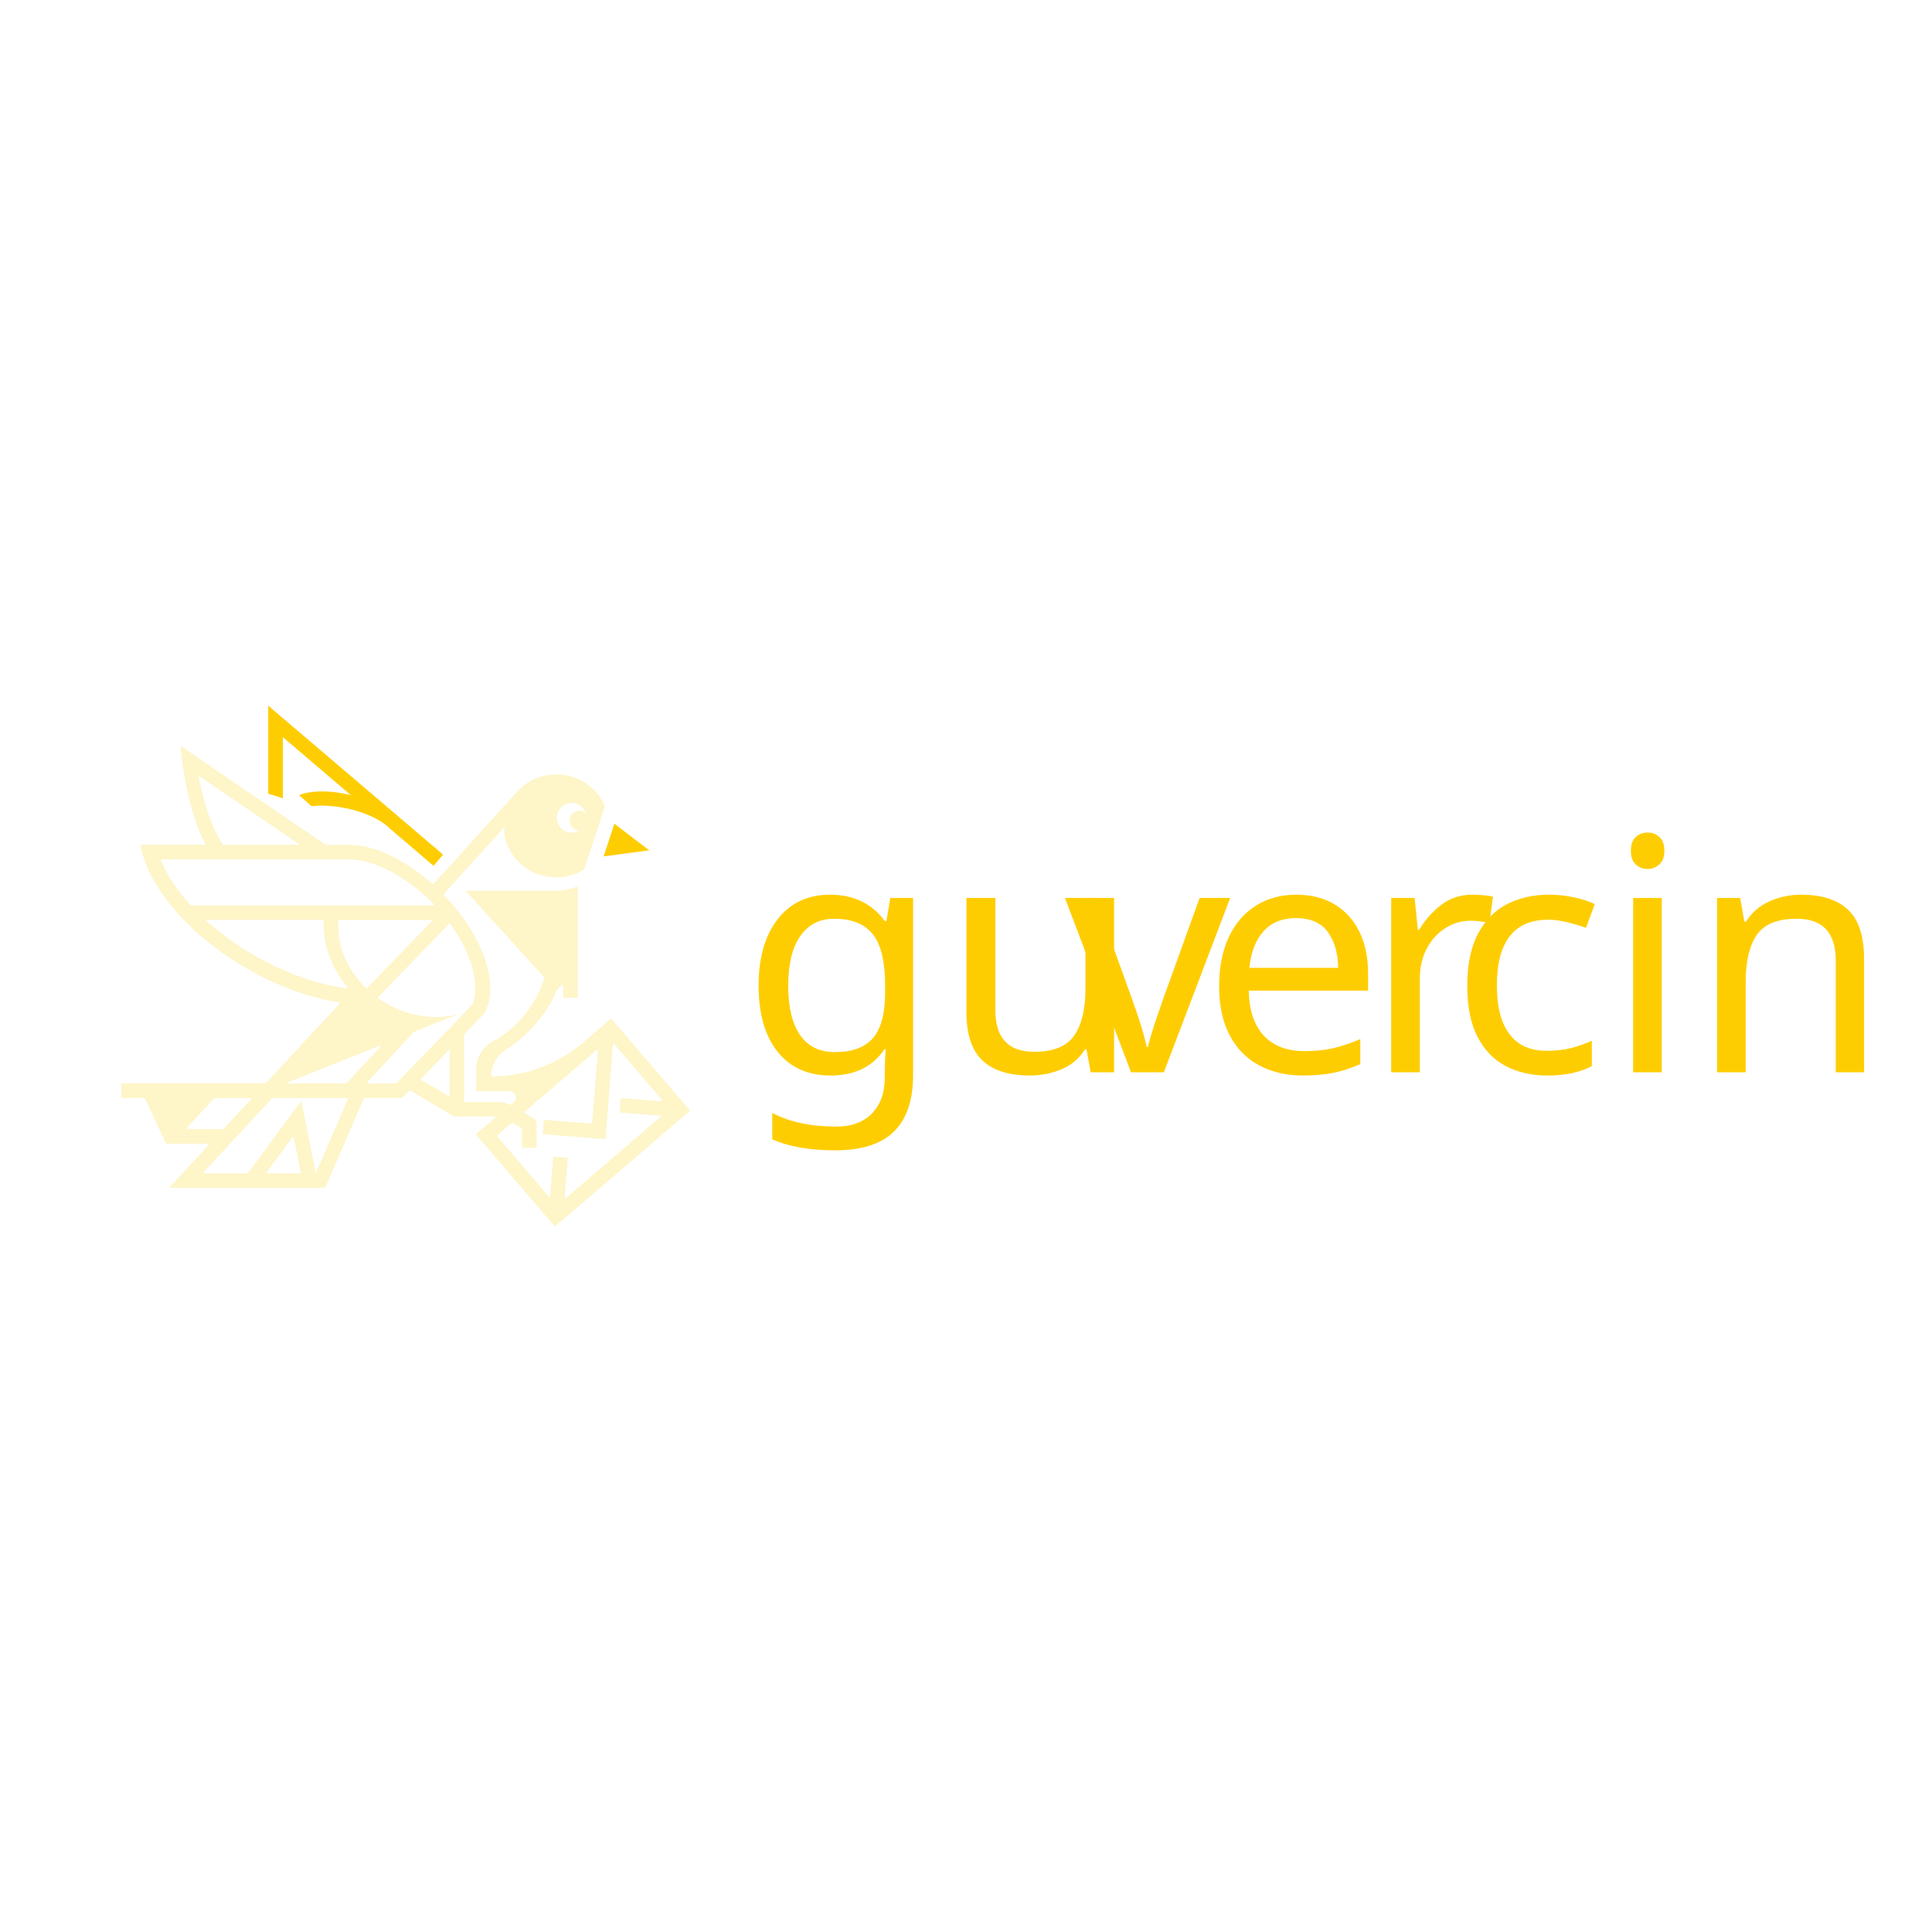
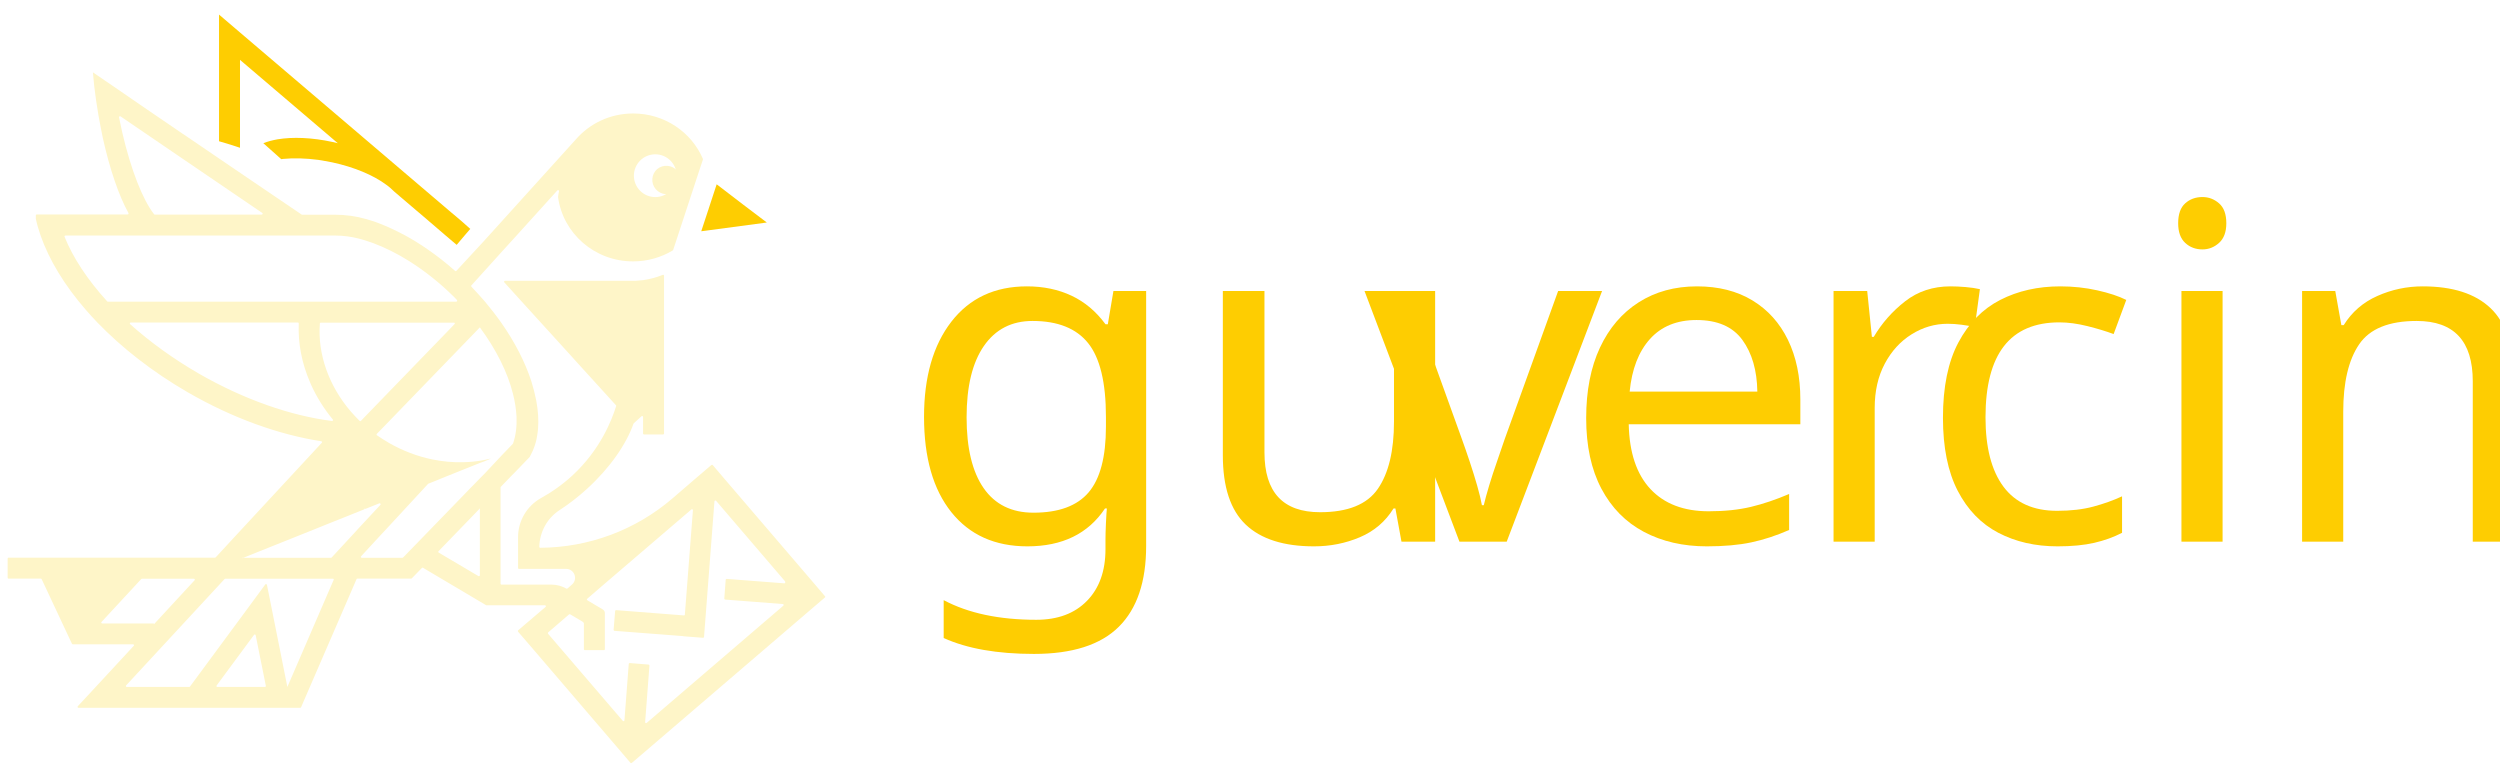
- <svg xmlns="http://www.w3.org/2000/svg" version="1.1" id="Layer_1" x="0px" y="0px" viewBox="0 0 2000 2000" style="enable-background:new 0 0 2000 2000;" xml:space="preserve">
+ <svg xmlns="http://www.w3.org/2000/svg" version="1.1" id="Layer_1" x="0px" y="0px" viewBox="120 720 1800 560" style="enable-background:new 0 0 2000 2000;" xml:space="preserve">
  <style type="text/css">
	.st0{fill:#FEF5C8;}
	.st1{fill:#FECD01;}
	.st2{font-family:'NeueHaasDisplay-XThin';}
	.st3{font-size:336.68px;}
	.st4{letter-spacing:-3;}
	.st5{letter-spacing:-10;}
</style>
  <g id="Layer_4">
    <g>
      <g>
        <path class="st0" d="M606.2,841.6c4.5,3.5,5.3,10,1.8,14.4s-10,5.1-14.4,1.6c-4.5-3.5-5.2-10-1.8-14.4S601.8,838.1,606.2,841.6     L606.2,841.6z" />
        <path class="st1" d="M458.6,884.8l-3.7,4.3l-6.1,7.2l-7.9-6.7l-4.3-3.7l-13.3-11.4l-3.2-2.7l-12.2-10.4l-4.2-3.6     c-1.7-1.7-3.6-3.4-5.9-5c-9.1-6.7-22.8-12.5-38.6-15.9c-2.5-0.5-5-1-7.5-1.4c-0.9-0.1-1.8-0.3-2.6-0.4     c-9.1-1.2-17.7-1.4-25.1-0.7c-0.5,0.1-1,0.1-1.5,0.2l-12.9-11.5c3-1.2,6.4-2.1,10.3-2.8c10.8-1.8,24.7-1.3,39.4,1.9     c1.3,0.3,2.6,0.6,3.9,0.9l-70.4-60v63.3c-1.1-0.4-2.2-0.8-3.3-1.1l0,0c-4-1.3-7.9-2.5-11.8-3.6v-91.2l15,12.8l152,129.5l1.8,1.5     l5.9,5L458.6,884.8L458.6,884.8z" />
        <path class="st1" d="M672.1,880.2L672.1,880.2l-44.8,6l-2.4,0.3l5.2-15.8h0.1v0c0-0.1,0-0.2,0-0.3l0,0l5.8-17.7l19.2,14.7     L672.1,880.2L672.1,880.2z" />
        <path class="st0" d="M714,1149.3l-9.3-10.9l-62.2-72.6l-9.3-10.9c-0.2-0.3-0.7-0.3-1-0.1l-10.9,9.3L604,1079     c-26.5,22.7-60.1,35.2-95,35.4c-0.4,0-0.7-0.3-0.7-0.7c0.1-5.2,1.5-10.3,3.9-14.8c2.5-4.7,6.2-8.7,10.8-11.7     c6.5-4.2,13.1-9.3,19.5-15.1c16.6-15.1,28.4-32.2,33.6-47c0-0.1,0.1-0.2,0.2-0.3l5.6-5.1c0.4-0.4,1.1-0.1,1.1,0.5v11.9     c0,0.4,0.3,0.7,0.7,0.7h13.7c0.4,0,0.7-0.3,0.7-0.7V918.5c0-0.5-0.5-0.8-0.9-0.6c-4.4,1.8-9.2,3.1-14.1,3.8     c-1.9,0.2-3.8,0.4-5.7,0.5c-0.5,0-1,0-1.6,0s-1.1,0-1.6,0h-90.6c-0.6,0-0.9,0.7-0.5,1.1l12.6,13.9l34.2,37.6l6.5,7.2l7,7.7     l1.2,1.3l18.9,20.8c0.2,0.2,0.2,0.4,0.1,0.7c-3.3,10.5-11.5,31.3-31.3,49.7c-7.7,7.1-15.5,12.4-22.6,16.3     c-10.3,5.7-16.7,16.5-16.7,28.3v22.1c0,0.4,0.3,0.7,0.7,0.7h33.9c6,0,8.7,7.4,4.2,11.3l-3.2,2.8c-0.2,0.2-0.5,0.2-0.8,0.1     c-1.6-0.9-3.3-1.6-5-2.1c-1.9-0.5-3.9-0.8-5.8-0.8h-35.9c-0.4,0-0.7-0.3-0.7-0.7v-69.2c0-0.2,0.1-0.3,0.2-0.5l7.9-8.2l2-2     l10.9-11.3c0,0,0.1-0.1,0.1-0.2c1.6-2.9,2.7-5.5,3.4-7.6c1.3-3.8,1.8-6.8,2-8.5c0.2-1.4,0.4-2.7,0.5-4.2c0.5-6.3,0-13-1.3-20.1     c-0.9-4.6-2.1-9.3-3.6-14.1c-4.5-13.7-11.8-28-21.7-42.1c-3.6-5.1-7.5-10.1-11.6-15c-3.1-3.6-6.4-7.2-9.8-10.8     c-0.2-0.3-0.3-0.7,0-0.9l22.4-24.8l9.2-10.1l30.3-33.5c0.1-0.2,0.3-0.2,0.5-0.2c0.4,0,0.8,0.4,0.7,0.8c-0.3,1.4-0.6,2.8-0.7,4.2     l0,0v0c3.5,26.1,26.3,46.3,54,46.3c10.5,0,20.3-2.9,28.6-7.9c0.1-0.1,0.2-0.2,0.3-0.4l18.7-56.9l2.7-8.1c0-0.2,0-0.3,0-0.5     c-8.2-19.2-27.6-32.7-50.2-32.7c-16.7,0-31.5,7.3-41.5,18.9l0,0l-56.7,62.7l-9.5,10.5L448.6,915c-0.2,0.3-0.7,0.3-1,0     c-6.5-5.8-13.2-11-19.9-15.6c0,0,0,0,0,0c-5.3-3.7-10.7-7-16-9.9c-1.1-0.6-2.2-1.2-3.3-1.7c-3.5-1.8-7-3.5-10.5-5     c0,0-0.1,0-0.1,0c-1.2-0.5-2.4-1-3.6-1.5c-0.4-0.2-0.9-0.3-1.3-0.5c-1.7-0.7-3.4-1.3-5.1-1.8c-1.4-0.5-2.8-0.9-4.2-1.3     c0,0-0.1,0-0.1,0c-7.2-2.1-14.8-3.1-22.3-3.1h-23.6c-0.1,0-0.3,0-0.4-0.1l-39.5-26.8l-43.2-29.4l-3-2l-12-8.2l-13.8-9.4     L202,782.4l-15.1-10.3l0,0c0.5,6.3,1.2,12.9,2.2,19.6c0.4,2.9,0.9,5.9,1.4,8.9c0.1,0.8,0.3,1.7,0.4,2.5c1,5.5,2,10.9,3.1,16.1     c5,22.6,11.6,41.8,18.5,54.2c0.2,0.5-0.1,1-0.6,1h-65.4c-0.4,0-0.7,0.3-0.7,0.7v2.2c0,0,0,0.1,0,0.2c0.8,3.9,2,7.9,3.4,12     c6.1,17.5,17.2,35.9,32.6,53.6c2.6,3,5.4,6.1,8.3,9.1c17.6,18.2,39.6,35.5,65,50.2c32.5,18.8,65.9,30.6,96.2,35.3     c0.5,0.1,0.8,0.7,0.4,1.1l-49.4,53.3l-12.6,13.6l-14.4,15.6c-0.1,0.1-0.3,0.2-0.5,0.2H126.2c-0.4,0-0.7,0.3-0.7,0.7v13.7     c0,0.4,0.3,0.7,0.7,0.7h23.2c0.3,0,0.5,0.2,0.6,0.4l14.9,31.8l6.9,14.7c0.1,0.2,0.4,0.4,0.6,0.4h43.4c0.6,0,0.9,0.7,0.5,1.1     l-27.4,29.6l-12.9,13.9c-0.4,0.4-0.1,1.1,0.5,1.1h159.7c0.3,0,0.5-0.2,0.6-0.4l1.1-2.6l38.8-89.6c0.1-0.2,0.4-0.4,0.6-0.4h38.7     c0.2,0,0.4-0.1,0.5-0.2l7.3-7.5c0.2-0.2,0.6-0.3,0.8-0.1l1.3,0.8l39.3,23.3l4.7,2.8c0.1,0.1,0.2,0.1,0.4,0.1h42.1     c0.6,0,0.9,0.8,0.4,1.2l-8.8,7.5l-10.9,9.3c-0.3,0.2-0.3,0.7-0.1,1l9.4,10.9l62.2,72.6l9.3,10.9c0.2,0.3,0.7,0.3,1,0.1l10.9-9.3     l117-100.3l10.9-9.3C714.3,1150,714.3,1149.5,714,1149.3L714,1149.3z M591.8,831.1c8.5,0,15.4,6.9,15.4,15.4s-6.9,15.4-15.4,15.4     s-15.4-6.9-15.4-15.4S583.3,831.1,591.8,831.1z M208.1,815.7c-0.8-3.6-1.6-7.4-2.4-11.2c-0.1-0.6,0.6-1,1.1-0.7l15.4,10.5     l19.2,13.1l13.8,9.4l53.6,36.5c0.6,0.4,0.3,1.2-0.4,1.2h-77c-0.2,0-0.4-0.1-0.5-0.3C222.7,863.7,214.3,842.3,208.1,815.7     L208.1,815.7z M197.1,936.9c-14.1-15.5-24.6-31.4-30.6-46.4c-0.2-0.5,0.2-0.9,0.6-0.9h194.6c5.6,0,11.2,0.8,16.7,2.2     c0,0,1.3,0.3,3.2,0.9s4.5,1.4,7,2.3c8.5,3.2,17.3,7.5,26,13c11.1,7,22.2,15.7,32.6,26.1c0.6,0.6,1.2,1.2,1.8,1.9     c0.4,0.4,0.1,1.2-0.5,1.2h-251C197.4,937.1,197.2,937.1,197.1,936.9L197.1,936.9z M447.3,953.3l-4.3,4.5l-61,63l-2.1,2.2     c-0.3,0.3-0.7,0.3-1,0c-2.2-2.2-4.3-4.4-6.3-6.7c-15.9-18.5-24-41.5-22.3-63.4c0-0.4,0.3-0.6,0.7-0.6h95.8     C447.4,952.2,447.7,952.9,447.3,953.3L447.3,953.3z M263,988.9c-18.5-10.7-35.1-22.8-49.3-35.5c-0.5-0.4-0.2-1.2,0.5-1.2h120.2     c0.4,0,0.7,0.3,0.7,0.7c-0.6,14.2,2.2,28.8,8.2,42.5c0.1,0.3,0.3,0.7,0.4,1c4,9,9.3,17.6,15.9,25.6c0.4,0.5,0,1.2-0.6,1.1     C329.7,1019.4,296,1007.9,263,988.9L263,988.9z M193.6,1168.9c-0.6,0-0.9-0.7-0.5-1.1l28.6-30.9c0.1-0.1,0.3-0.2,0.5-0.2h37.4     c0.6,0,0.9,0.7,0.5,1.1l-29.3,31.7v-0.6H193.6L193.6,1168.9z M310.7,1214.6h-34.2c-0.6,0-0.9-0.6-0.5-1.1l26.9-36.4     c0.4-0.5,1.1-0.3,1.2,0.3l7.3,36.4C311.5,1214.2,311.2,1214.6,310.7,1214.6L310.7,1214.6z M360.2,1137.6l-33.3,77l0,0l-11-55.1     l-3.7-18.4c-0.1-0.6-0.9-0.7-1.2-0.3l-11.1,15.1l-43.1,58.4c-0.1,0.2-0.3,0.3-0.5,0.3h-45c-0.6,0-0.9-0.7-0.5-1.1l70.9-76.6     c0.1-0.1,0.3-0.2,0.5-0.2h77.6C360.1,1136.6,360.5,1137.1,360.2,1137.6L360.2,1137.6z M374.7,1104.2L374.7,1104.2l-15.9,17.2     c-0.1,0.1-0.3,0.2-0.5,0.2h-63c-0.1,0-0.2,0-0.2,0.1l-0.6,0.2l-0.1-0.3h0.7c0.1,0,0.2,0,0.3-0.1l0.6-0.2l11.4-4.6l30.5-12.2     l22.9-9.2l9.8-3.9l0,0l11.7-4.7l0,0l0.3-0.6l0.5,0.3l10-4c0.7-0.3,1.2,0.6,0.8,1.1l-5.6,6l-10.5,11.3L374.7,1104.2L374.7,1104.2z      M465.5,1134.2c0,0.5-0.6,0.8-1,0.6l-28.6-16.9c-0.4-0.2-0.5-0.7-0.1-1.1l23.8-24.6l5.2-5.4l0.7-0.8L465.5,1134.2L465.5,1134.2z      M469.4,1060.5L469.4,1060.5l-5.8,5.9l-2.4,2.5l-2.8,2.8l-4.6,4.8l-32,33l-10.8,11.1l-0.8,0.8c-0.1,0.1-0.3,0.2-0.5,0.2h-29.2     c-0.6,0-0.9-0.7-0.5-1.1l7.3-7.9l3.5-3.8l10.5-11.3l26.8-29c0.1-0.1,0.2-0.1,0.2-0.2l7-2.8l0,0l1.4-0.6l5.2-2.1l0,0l10.2-4.1     l13.5-5.4l0,0c2.1-0.7,4.2-1.5,6.4-2.5c0.5-0.2,1-0.5,1.5-0.7c-1.2,0.3-2.3,0.5-3.5,0.8c0,0-1.5,0.3-3.5,0.7     c-4.3,0.7-8.6,1.1-13.1,1.2c-7.3,0.2-14.7-0.5-22.1-2l0,0c-10.7-2.2-21.4-6.2-31.6-12.1c0,0-0.1,0-0.1-0.1     c-2.8-1.6-5.6-3.4-8.2-5.2c-0.3-0.2-0.4-0.7-0.1-1l9.8-10.1l44-45.5l15-15.5l5.4-5.6l0,0c11.8,16,20,32.5,23.8,47.7     c1.5,5.8,2.3,11.3,2.6,16.6c0.3,7-0.5,13.5-2.5,19.3c0,0.1-0.1,0.2-0.2,0.3l-7.9,8.2l0,0L469.4,1060.5L469.4,1060.5z M684.7,1140     l-41.5-3.2c-0.4,0-0.7,0.3-0.7,0.6l-1,13.6c0,0.4,0.3,0.7,0.6,0.7l41.5,3.2c0.6,0,0.9,0.8,0.4,1.2l-98.4,84.4     c-0.5,0.4-1.2,0-1.1-0.6l3.1-40.7c0-0.4-0.3-0.7-0.6-0.7l-13.6-1.1c-0.4,0-0.7,0.3-0.7,0.6l-3.1,40.6c0,0.6-0.8,0.9-1.2,0.4     l-53.8-62.7c-0.2-0.3-0.2-0.7,0.1-1l15-12.9c0.2-0.2,0.5-0.2,0.8-0.1l9.1,5.4c0.5,0.3,0.8,0.8,0.8,1.4v18.3     c0,0.4,0.3,0.7,0.7,0.7h13.7c0.4,0,0.7-0.3,0.7-0.7v-26c0-1.1-0.6-2-1.5-2.6l-5.4-3.2l-5.7-3.4c-0.4-0.2-0.5-0.8-0.1-1.1     l12.3-10.6l62.7-53.7c0.5-0.4,1.2,0,1.1,0.6l-5.8,75.1c0,0.4-0.4,0.7-0.7,0.6l-48.8-3.8c-0.4,0-0.7,0.3-0.7,0.6l-1.1,13.6     c0,0.4,0.3,0.7,0.6,0.7l49.5,3.8v0.1l14.3,1.1c0.4,0,0.7-0.3,0.7-0.6l7.5-97.6c0-0.6,0.8-0.9,1.2-0.4l49.6,57.9     C685.7,1139.3,685.3,1140,684.7,1140L684.7,1140z" />
      </g>
      <text transform="matrix(1 0 0 1 766.79 1110.01)" class="st1 st2 st3">gu</text>
      <text transform="matrix(1 0 0 1 1102.46 1110.01)" class="st1 st2 st3 st4">v</text>
      <text transform="matrix(1 0 0 1 1243.53 1110.01)" class="st1 st2 st3">e</text>
      <text transform="matrix(1 0 0 1 1411.53 1110.01)" class="st1 st2 st3 st5">r</text>
      <text transform="matrix(1 0 0 1 1500.41 1110.01)" class="st1 st2 st3">cin</text>
    </g>
  </g>
</svg>
